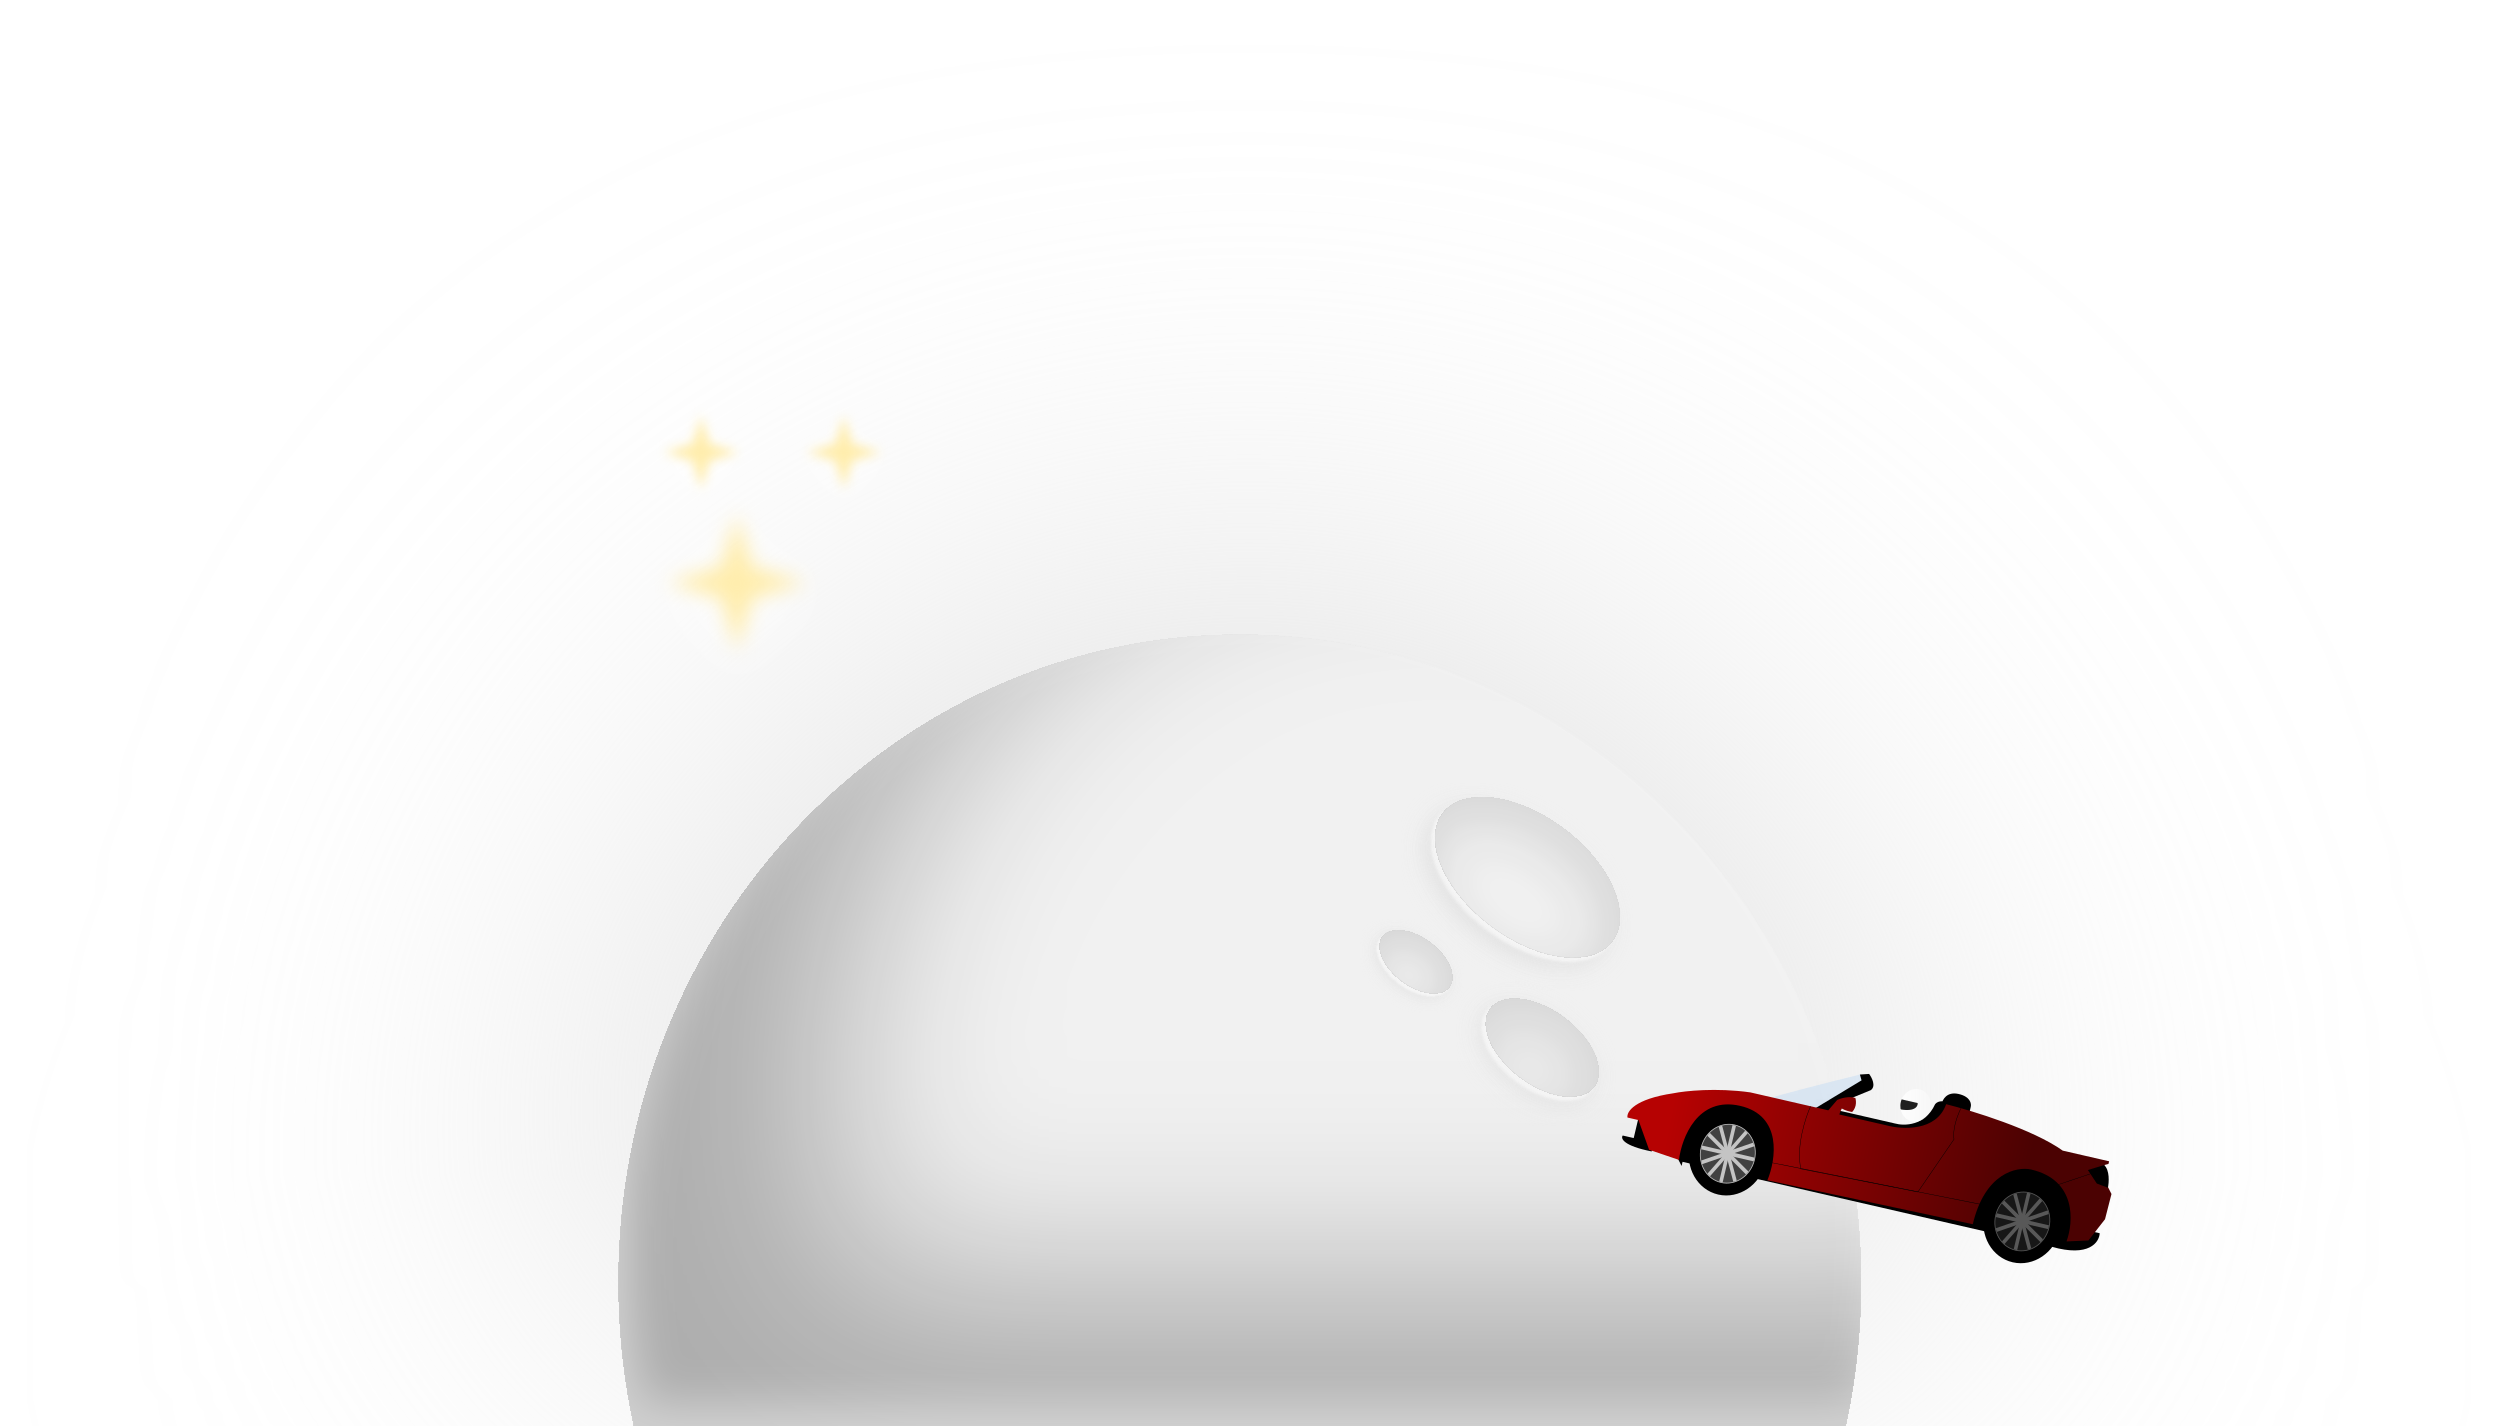
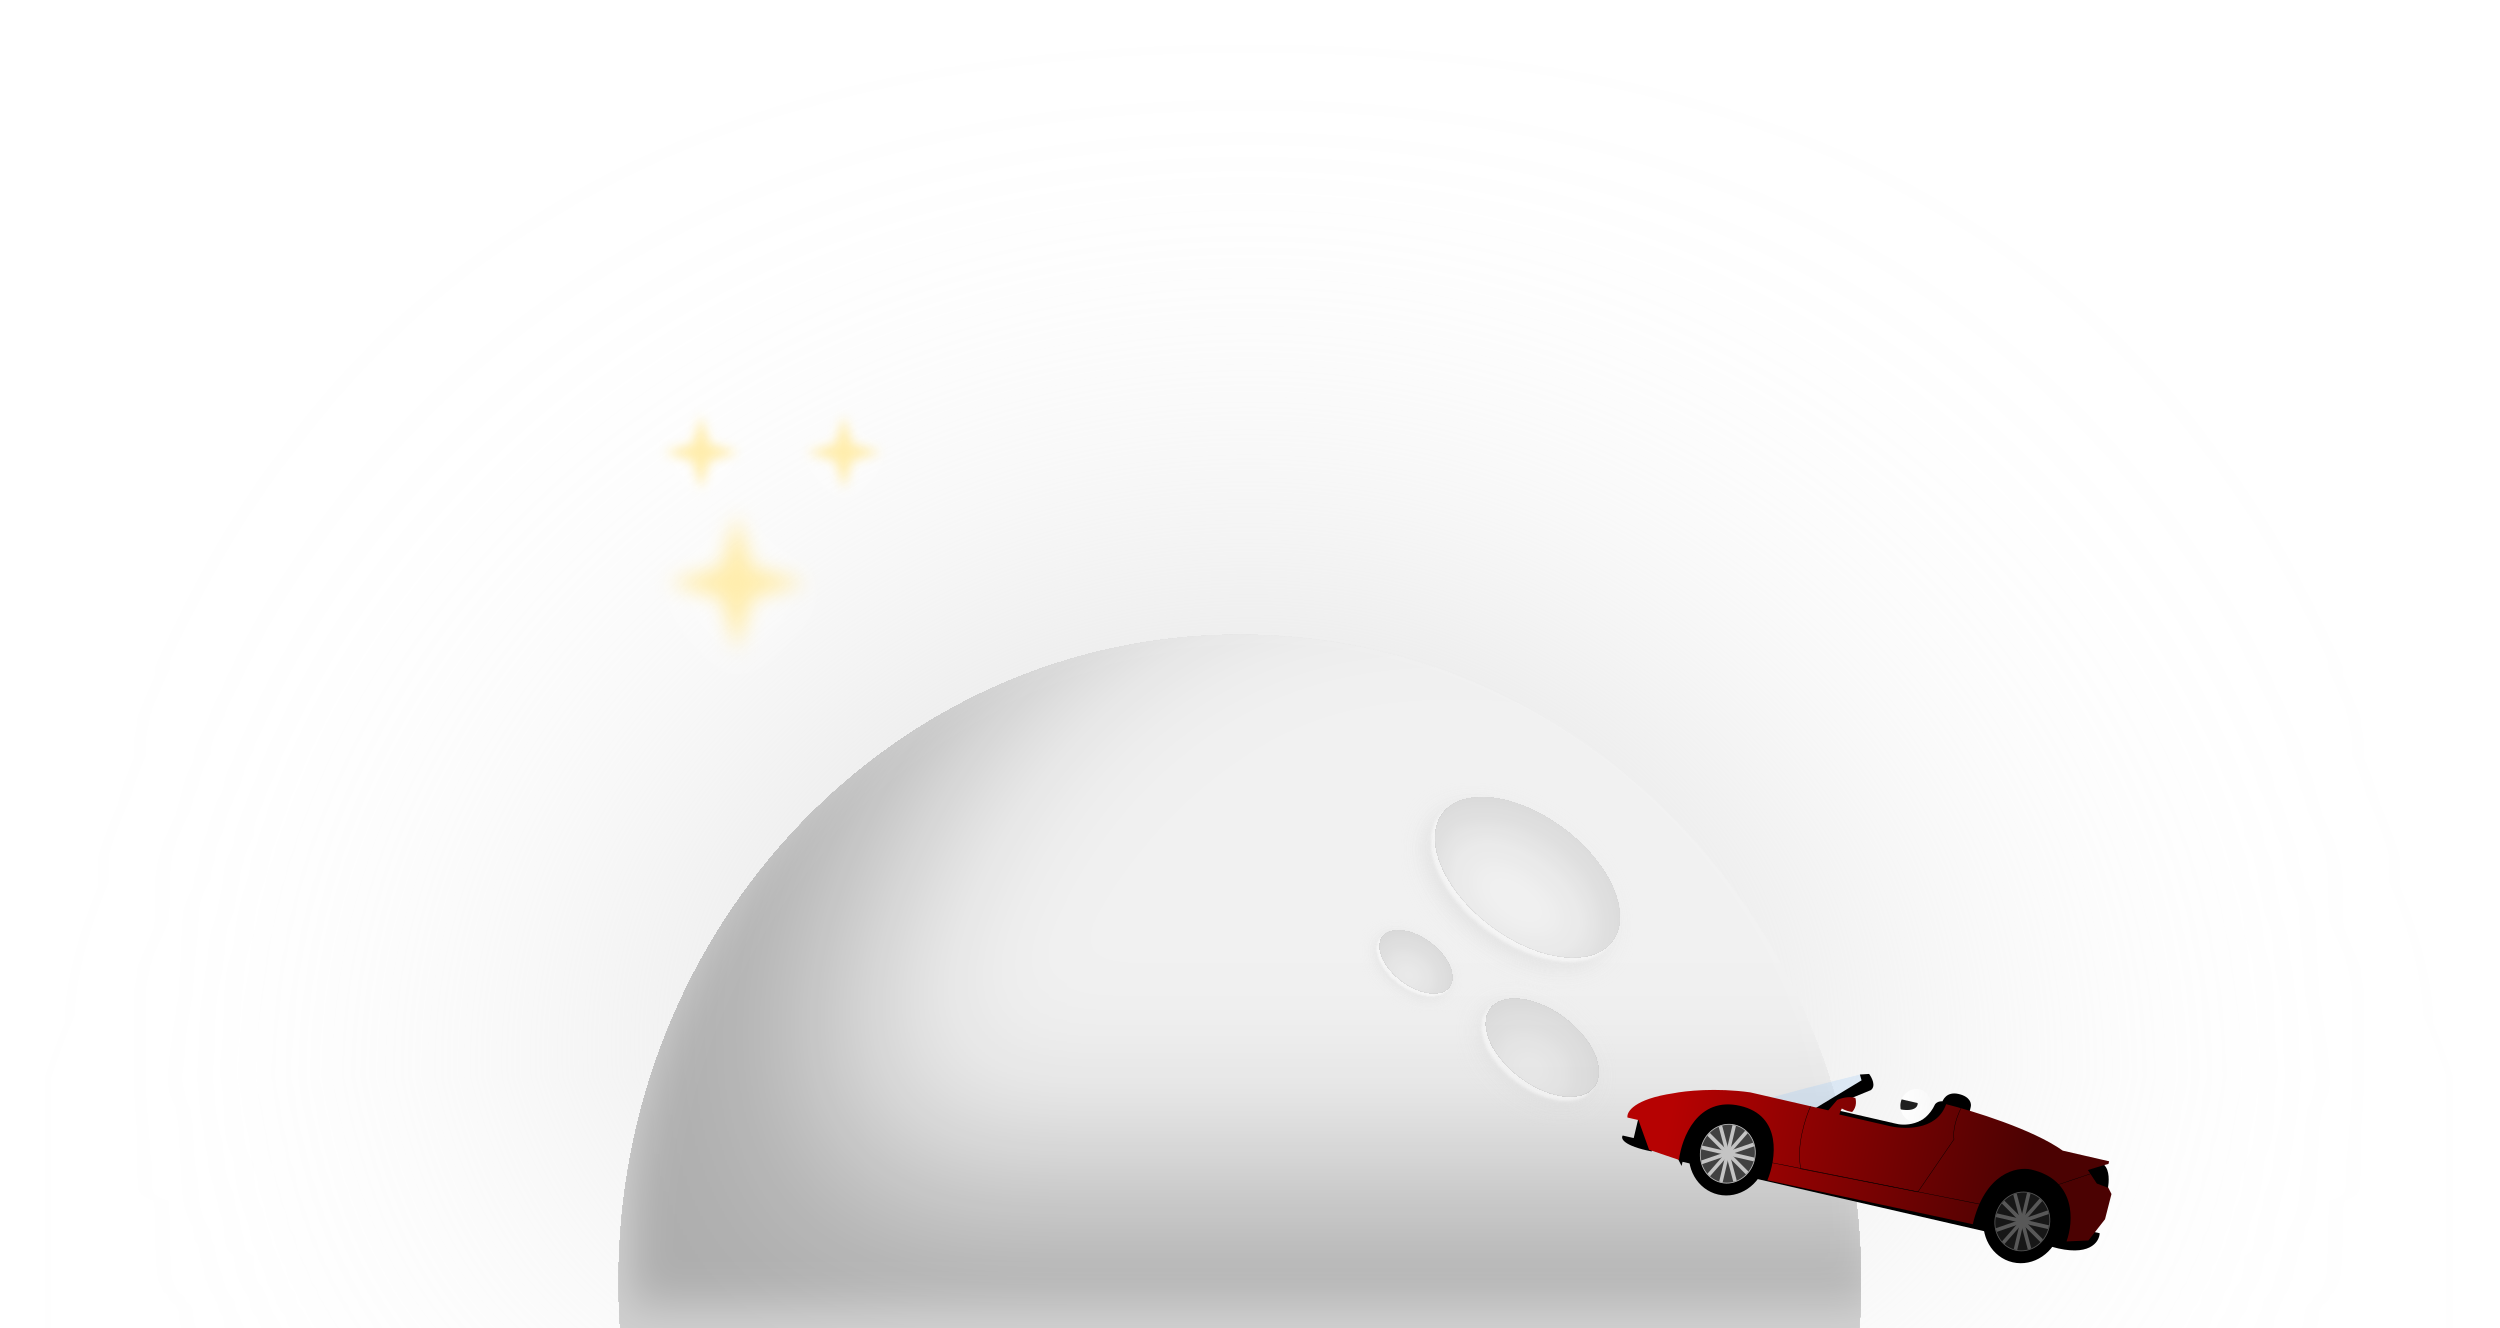
- <svg xmlns="http://www.w3.org/2000/svg" width="889" height="507" viewBox="0 0 889 507" fill="none">
+ <svg xmlns="http://www.w3.org/2000/svg" width="889" height="472" viewBox="0 0 889 472" fill="none">
  <g filter="url(#filter0_f_859_457)">
    <ellipse cx="444.132" cy="453.111" rx="212.737" ry="221.716" fill="#D5D5D5" />
  </g>
  <g filter="url(#filter1_ii_859_457)">
    <ellipse cx="440.875" cy="455.892" rx="220.874" ry="230.197" fill="#F1F1F1" />
  </g>
  <g opacity="0.85">
    <g opacity="0.93">
      <g filter="url(#filter2_f_859_457)">
        <ellipse cx="37.718" cy="21.578" rx="37.718" ry="21.578" transform="matrix(0.810038 0.586378 -0.554572 0.832136 520.906 275.369)" fill="#DCDCDC" />
      </g>
      <g filter="url(#filter3_di_859_457)">
        <ellipse cx="37.718" cy="21.578" rx="37.718" ry="21.578" transform="matrix(0.810038 0.586378 -0.554572 0.832136 524.577 271.909)" fill="#F4F4F4" />
      </g>
    </g>
    <g opacity="0.93">
      <g filter="url(#filter4_f_859_457)">
        <ellipse cx="23.039" cy="13.18" rx="23.039" ry="13.18" transform="matrix(0.810038 0.586378 -0.554572 0.832136 534.841 350.176)" fill="#DCDCDC" />
      </g>
      <g filter="url(#filter5_di_859_457)">
        <ellipse cx="23.039" cy="13.18" rx="23.039" ry="13.18" transform="matrix(0.810038 0.586378 -0.554572 0.832136 537.084 348.063)" fill="#F4F4F4" />
      </g>
    </g>
    <g opacity="0.93">
      <g filter="url(#filter6_f_859_457)">
        <ellipse cx="14.84" cy="8.49" rx="14.84" ry="8.49" transform="matrix(0.810038 0.586378 -0.554572 0.832136 494.764 327.617)" fill="#DCDCDC" />
      </g>
      <g filter="url(#filter7_di_859_457)">
        <ellipse cx="14.84" cy="8.49" rx="14.84" ry="8.49" transform="matrix(0.810038 0.586378 -0.554572 0.832136 496.208 326.255)" fill="#F4F4F4" />
      </g>
    </g>
  </g>
  <g filter="url(#filter8_df_859_457)">
    <path d="M261.997 182.758L267.592 201.652L286.724 207.177L267.592 212.703L261.997 231.596L256.402 212.703L237.27 207.177L256.402 201.652L261.997 182.758Z" fill="#FFEDAD" />
  </g>
  <g filter="url(#filter9_df_859_457)">
    <path d="M300.038 147.695L303.051 157.869L313.353 160.844L303.051 163.819L300.038 173.993L297.026 163.819L286.724 160.844L297.026 157.869L300.038 147.695Z" fill="#FFEDAD" />
  </g>
  <g filter="url(#filter10_df_859_457)">
    <path d="M249.317 147.695L252.329 157.869L262.631 160.844L252.329 163.819L249.317 173.993L246.304 163.819L236.002 160.844L246.304 157.869L249.317 147.695Z" fill="#FFEDAD" />
  </g>
  <path d="M746.654 438.546L744.273 437.998L742.287 435.022L738.698 419.078L700.944 402.835L693.161 392.517C690.411 390.799 688.639 391.929 688.097 392.708C684.556 400.422 677.071 400.445 673.77 399.492L653.538 394.837L649.442 406.881L636.598 395.98L616.029 390.473L606.19 392.668L598.602 395.962L596.743 412.202L597.967 414.616L598.313 413.145L729.57 443.338C742.863 447.171 746.498 441.74 746.654 438.546Z" fill="black" />
  <path d="M696.504 389.022C692.287 388.052 690.708 391.048 690.446 392.667L700.304 395.71L700.781 393.688C701.112 392.537 700.721 389.992 696.504 389.022Z" fill="black" />
  <path d="M629.644 390.503C631.588 389.555 651.611 384.509 661.38 382.104L663.326 384.49L660.632 387.553L652.36 391.465L646.816 394.453L629.644 390.503Z" fill="#92C6F7" fill-opacity="0.24" />
  <path d="M661.967 384.177L645.456 394.14L644.429 395.455L649.87 396.706L654.441 392.525L659.516 390.009L665.27 387.65C667.183 386.23 665.659 383.217 664.658 381.889L661.38 382.104L661.967 384.177Z" fill="black" />
  <path d="M580.948 404.692L582.552 397.89L586.633 398.829L587.882 404.931L587.352 409.46C577.217 407.439 576.253 404.84 577.037 403.793L580.948 404.692Z" fill="black" />
  <path d="M650.133 394.829L622.42 388.454C610.207 386.73 599.119 387.94 595.102 388.76C581.137 390.82 578.365 395.376 578.725 397.397L582.635 398.297L586.418 408.858L597.039 412.464C597.996 404.608 603.684 389.765 618.782 393.238C633.88 396.711 631.547 412.326 628.493 419.699L701.523 435.335C705.824 417.098 717.13 414.763 722.245 415.875C738.431 419.598 737.395 434.478 734.854 441.452L742.642 441.111L748.547 433.554L750.842 424.585L749.619 422.172C749.635 418.454 748.713 415.373 748.249 414.298L749.783 413.875L750 412.956L733.508 409.162C722.955 401.618 701.474 395.01 692.053 392.649C688.606 402.4 676.412 401.714 670.746 400.152L654.084 396.319C654.257 395.584 654.729 394.594 654.944 394.191C656.2 394.945 657.903 395.324 658.598 395.419C658.897 395.165 659.564 394.363 659.841 393.186C660.119 392.009 659.908 390.876 659.768 390.456C657.662 389.661 654.605 390.56 653.341 391.109L650.133 394.829Z" fill="url(#paint0_linear_859_457)" />
  <path d="M742.455 416.066L748.249 414.298C750.25 416.154 749.967 420.443 749.575 422.356L745.625 420.866L742.455 416.066Z" fill="black" />
  <ellipse cx="13.783" cy="14.922" rx="13.783" ry="14.922" transform="matrix(0.974549 0.224175 -0.229565 0.973293 709.137 416.736)" fill="black" />
  <path d="M721.556 424.118C726.798 425.324 729.946 430.889 728.616 436.527C727.286 442.166 721.972 445.784 716.731 444.578C711.489 443.373 708.341 437.808 709.671 432.169C711.001 426.531 716.315 422.913 721.556 424.118Z" fill="#171717" stroke="#555555" stroke-width="0.296" />
  <mask id="mask0_859_457" style="mask-type:alpha" maskUnits="userSpaceOnUse" x="709" y="424" width="20" height="21">
    <ellipse cx="9.571" cy="10.363" rx="9.571" ry="10.363" transform="matrix(0.974549 0.224175 -0.229565 0.973293 712.195 422.117)" fill="#828282" />
  </mask>
  <g mask="url(#mask0_859_457)">
    <rect width="20.3" height="1.374" transform="matrix(0.974549 0.224175 -0.229565 0.973293 709.351 431.3)" fill="#585858" />
    <rect width="21.978" height="1.269" transform="matrix(0.229565 -0.973293 0.974549 0.224175 715.943 444.797)" fill="#585858" />
    <rect width="20.732" height="1.348" transform="matrix(0.948064 -0.325805 0.255996 0.964298 709.083 436.972)" fill="#585858" />
    <rect width="21.571" height="1.296" transform="matrix(-0.255996 -0.964298 0.948064 -0.325806 721.23 444.856)" fill="#585858" />
    <rect width="21.571" height="1.296" transform="matrix(0.661123 -0.753333 0.704701 0.70599 711.496 441.913)" fill="#585858" />
    <rect width="20.732" height="1.348" transform="matrix(-0.704701 -0.70599 0.661123 -0.753333 725.942 442.071)" fill="#585858" />
  </g>
  <ellipse cx="13.783" cy="14.922" rx="13.783" ry="14.922" transform="matrix(0.974549 0.224175 -0.229565 0.973293 604.403 392.644)" fill="black" />
  <path d="M616.823 400.028C622.064 401.234 625.212 406.798 623.882 412.437C622.552 418.076 617.239 421.694 611.997 420.488C606.755 419.282 603.607 413.718 604.937 408.079C606.268 402.44 611.581 398.822 616.823 400.028Z" fill="#414141" stroke="#BABABA" stroke-width="0.296" />
  <mask id="mask1_859_457" style="mask-type:alpha" maskUnits="userSpaceOnUse" x="604" y="399" width="21" height="22">
    <ellipse cx="9.571" cy="10.363" rx="9.571" ry="10.363" transform="matrix(0.974549 0.224175 -0.229565 0.973293 607.461 398.027)" fill="#828282" />
  </mask>
  <g mask="url(#mask1_859_457)">
    <rect width="20.3" height="1.374" transform="matrix(0.974549 0.224175 -0.229565 0.973293 604.617 407.209)" fill="#C4C4C4" />
    <rect width="21.978" height="1.269" transform="matrix(0.229565 -0.973293 0.974549 0.224175 611.209 420.706)" fill="#C4C4C4" />
    <rect width="20.732" height="1.348" transform="matrix(0.948064 -0.325805 0.255996 0.964298 604.349 412.88)" fill="#C4C4C4" />
    <rect width="21.571" height="1.296" transform="matrix(-0.255996 -0.964298 0.948064 -0.325806 616.497 420.764)" fill="#C4C4C4" />
    <rect width="21.571" height="1.296" transform="matrix(0.661123 -0.753333 0.704701 0.70599 606.764 417.82)" fill="#C4C4C4" />
    <rect width="20.732" height="1.348" transform="matrix(-0.704701 -0.70599 0.661123 -0.753333 621.211 417.979)" fill="#C4C4C4" />
  </g>
  <path d="M629.798 413.41L705.298 428.451" stroke="black" stroke-width="0.148" />
  <path d="M643.843 393.381C641.967 397.536 638.648 407.808 640.383 415.65L682.002 423.866L694.85 405.114C694.53 403.684 694.628 399.365 697.581 393.532" stroke="black" stroke-width="0.148" />
  <path d="M743.982 417.192L731.326 421.452" stroke="black" stroke-width="0.148" />
  <ellipse cx="5.408" cy="5.856" rx="5.408" ry="5.856" transform="matrix(0.974549 0.224175 -0.229565 0.973293 677.276 386.148)" fill="url(#paint1_linear_859_457)" />
  <mask id="mask2_859_457" style="mask-type:alpha" maskUnits="userSpaceOnUse" x="675" y="387" width="12" height="12">
    <ellipse cx="5.408" cy="5.856" rx="5.408" ry="5.856" transform="matrix(0.974549 0.224175 -0.229565 0.973293 677.275 386.148)" fill="#C4C4C4" />
  </mask>
  <g mask="url(#mask2_859_457)">
    <path d="M681.928 392.258L675.467 390.772L674.644 394.265C680.764 395.673 682.05 393.514 681.928 392.258Z" fill="#1F1F1F" />
  </g>
  <defs>
    <filter id="filter0_f_859_457" x="1.52588e-05" y="-0" width="888.264" height="906.223" filterUnits="userSpaceOnUse" color-interpolation-filters="sRGB">
      <feFlood flood-opacity="0" result="BackgroundImageFix" />
      <feBlend mode="normal" in="SourceGraphic" in2="BackgroundImageFix" result="shape" />
      <feGaussianBlur stdDeviation="115.698" result="effect1_foregroundBlur_859_457" />
    </filter>
    <filter id="filter1_ii_859_457" x="220.001" y="171.979" width="501.749" height="514.11" filterUnits="userSpaceOnUse" color-interpolation-filters="sRGB">
      <feFlood flood-opacity="0" result="BackgroundImageFix" />
      <feBlend mode="normal" in="SourceGraphic" in2="BackgroundImageFix" result="shape" />
      <feColorMatrix in="SourceAlpha" type="matrix" values="0 0 0 0 0 0 0 0 0 0 0 0 0 0 0 0 0 0 127 0" result="hardAlpha" />
      <feMorphology radius="9" operator="dilate" in="SourceAlpha" result="effect1_innerShadow_859_457" />
      <feOffset dx="77.132" dy="-53.717" />
      <feGaussianBlur stdDeviation="34.5" />
      <feComposite in2="hardAlpha" operator="arithmetic" k2="-1" k3="1" />
      <feColorMatrix type="matrix" values="0 0 0 0 0 0 0 0 0 0 0 0 0 0 0 0 0 0 0.28 0" />
      <feBlend mode="normal" in2="shape" result="effect1_innerShadow_859_457" />
      <feColorMatrix in="SourceAlpha" type="matrix" values="0 0 0 0 0 0 0 0 0 0 0 0 0 0 0 0 0 0 127 0" result="hardAlpha" />
      <feOffset dx="4.132" dy="-8.264" />
      <feGaussianBlur stdDeviation="7.575" />
      <feComposite in2="hardAlpha" operator="arithmetic" k2="-1" k3="1" />
      <feColorMatrix type="matrix" values="0 0 0 0 1 0 0 0 0 1 0 0 0 0 1 0 0 0 0.41 0" />
      <feBlend mode="normal" in2="effect1_innerShadow_859_457" result="effect2_innerShadow_859_457" />
    </filter>
    <filter id="filter2_f_859_457" x="498.406" y="278.689" width="82.172" height="73.506" filterUnits="userSpaceOnUse" color-interpolation-filters="sRGB">
      <feFlood flood-opacity="0" result="BackgroundImageFix" />
      <feBlend mode="normal" in="SourceGraphic" in2="BackgroundImageFix" result="shape" />
      <feGaussianBlur stdDeviation="4.132" result="effect1_foregroundBlur_859_457" />
    </filter>
    <filter id="filter3_di_859_457" x="506.21" y="283.493" width="69.776" height="65.242" filterUnits="userSpaceOnUse" color-interpolation-filters="sRGB">
      <feFlood flood-opacity="0" result="BackgroundImageFix" />
      <feColorMatrix in="SourceAlpha" type="matrix" values="0 0 0 0 0 0 0 0 0 0 0 0 0 0 0 0 0 0 127 0" result="hardAlpha" />
      <feOffset dx="-1.377" dy="1.377" />
      <feGaussianBlur stdDeviation="0.689" />
      <feComposite in2="hardAlpha" operator="out" />
      <feColorMatrix type="matrix" values="0 0 0 0 1 0 0 0 0 1 0 0 0 0 1 0 0 0 0.69 0" />
      <feBlend mode="normal" in2="BackgroundImageFix" result="effect1_dropShadow_859_457" />
      <feBlend mode="normal" in="SourceGraphic" in2="effect1_dropShadow_859_457" result="shape" />
      <feColorMatrix in="SourceAlpha" type="matrix" values="0 0 0 0 0 0 0 0 0 0 0 0 0 0 0 0 0 0 127 0" result="hardAlpha" />
      <feOffset dx="-4.132" dy="8.264" />
      <feGaussianBlur stdDeviation="12.396" />
      <feComposite in2="hardAlpha" operator="arithmetic" k2="-1" k3="1" />
      <feColorMatrix type="matrix" values="0 0 0 0 0 0 0 0 0 0 0 0 0 0 0 0 0 0 0.15 0" />
      <feBlend mode="normal" in2="shape" result="effect2_innerShadow_859_457" />
    </filter>
    <filter id="filter4_f_859_457" x="517.882" y="348.988" width="56.625" height="51.332" filterUnits="userSpaceOnUse" color-interpolation-filters="sRGB">
      <feFlood flood-opacity="0" result="BackgroundImageFix" />
      <feBlend mode="normal" in="SourceGraphic" in2="BackgroundImageFix" result="shape" />
      <feGaussianBlur stdDeviation="4.132" result="effect1_foregroundBlur_859_457" />
    </filter>
    <filter id="filter5_di_859_457" x="524.257" y="355.139" width="44.228" height="43.068" filterUnits="userSpaceOnUse" color-interpolation-filters="sRGB">
      <feFlood flood-opacity="0" result="BackgroundImageFix" />
      <feColorMatrix in="SourceAlpha" type="matrix" values="0 0 0 0 0 0 0 0 0 0 0 0 0 0 0 0 0 0 127 0" result="hardAlpha" />
      <feOffset dx="-1.377" dy="1.377" />
      <feGaussianBlur stdDeviation="0.689" />
      <feComposite in2="hardAlpha" operator="out" />
      <feColorMatrix type="matrix" values="0 0 0 0 1 0 0 0 0 1 0 0 0 0 1 0 0 0 0.69 0" />
      <feBlend mode="normal" in2="BackgroundImageFix" result="effect1_dropShadow_859_457" />
      <feBlend mode="normal" in="SourceGraphic" in2="effect1_dropShadow_859_457" result="shape" />
      <feColorMatrix in="SourceAlpha" type="matrix" values="0 0 0 0 0 0 0 0 0 0 0 0 0 0 0 0 0 0 127 0" result="hardAlpha" />
      <feOffset dx="-4.132" dy="8.264" />
      <feGaussianBlur stdDeviation="12.396" />
      <feComposite in2="hardAlpha" operator="arithmetic" k2="-1" k3="1" />
      <feColorMatrix type="matrix" values="0 0 0 0 0 0 0 0 0 0 0 0 0 0 0 0 0 0 0.15 0" />
      <feBlend mode="normal" in2="shape" result="effect2_innerShadow_859_457" />
    </filter>
    <filter id="filter6_f_859_457" x="483.84" y="326.851" width="36.474" height="33.065" filterUnits="userSpaceOnUse" color-interpolation-filters="sRGB">
      <feFlood flood-opacity="0" result="BackgroundImageFix" />
      <feBlend mode="normal" in="SourceGraphic" in2="BackgroundImageFix" result="shape" />
      <feGaussianBlur stdDeviation="2.662" result="effect1_foregroundBlur_859_457" />
    </filter>
    <filter id="filter7_di_859_457" x="487.946" y="330.812" width="28.489" height="27.742" filterUnits="userSpaceOnUse" color-interpolation-filters="sRGB">
      <feFlood flood-opacity="0" result="BackgroundImageFix" />
      <feColorMatrix in="SourceAlpha" type="matrix" values="0 0 0 0 0 0 0 0 0 0 0 0 0 0 0 0 0 0 127 0" result="hardAlpha" />
      <feOffset dx="-0.887" dy="0.887" />
      <feGaussianBlur stdDeviation="0.444" />
      <feComposite in2="hardAlpha" operator="out" />
      <feColorMatrix type="matrix" values="0 0 0 0 1 0 0 0 0 1 0 0 0 0 1 0 0 0 0.69 0" />
      <feBlend mode="normal" in2="BackgroundImageFix" result="effect1_dropShadow_859_457" />
      <feBlend mode="normal" in="SourceGraphic" in2="effect1_dropShadow_859_457" result="shape" />
      <feColorMatrix in="SourceAlpha" type="matrix" values="0 0 0 0 0 0 0 0 0 0 0 0 0 0 0 0 0 0 127 0" result="hardAlpha" />
      <feOffset dx="-2.662" dy="5.323" />
      <feGaussianBlur stdDeviation="7.985" />
      <feComposite in2="hardAlpha" operator="arithmetic" k2="-1" k3="1" />
      <feColorMatrix type="matrix" values="0 0 0 0 0 0 0 0 0 0 0 0 0 0 0 0 0 0 0.15 0" />
      <feBlend mode="normal" in2="shape" result="effect2_innerShadow_859_457" />
    </filter>
    <filter id="filter8_df_859_457" x="220.094" y="170.163" width="83.805" height="83.19" filterUnits="userSpaceOnUse" color-interpolation-filters="sRGB">
      <feFlood flood-opacity="0" result="BackgroundImageFix" />
      <feColorMatrix in="SourceAlpha" type="matrix" values="0 0 0 0 0 0 0 0 0 0 0 0 0 0 0 0 0 0 127 0" result="hardAlpha" />
      <feOffset dy="4.58" />
      <feGaussianBlur stdDeviation="8.588" />
      <feComposite in2="hardAlpha" operator="out" />
      <feColorMatrix type="matrix" values="0 0 0 0 1 0 0 0 0 1 0 0 0 0 1 0 0 0 1 0" />
      <feBlend mode="normal" in2="BackgroundImageFix" result="effect1_dropShadow_859_457" />
      <feBlend mode="normal" in="SourceGraphic" in2="effect1_dropShadow_859_457" result="shape" />
      <feGaussianBlur stdDeviation="3.435" result="effect2_foregroundBlur_859_457" />
    </filter>
    <filter id="filter9_df_859_457" x="277.475" y="140.913" width="45.126" height="44.794" filterUnits="userSpaceOnUse" color-interpolation-filters="sRGB">
      <feFlood flood-opacity="0" result="BackgroundImageFix" />
      <feColorMatrix in="SourceAlpha" type="matrix" values="0 0 0 0 0 0 0 0 0 0 0 0 0 0 0 0 0 0 127 0" result="hardAlpha" />
      <feOffset dy="2.466" />
      <feGaussianBlur stdDeviation="4.624" />
      <feComposite in2="hardAlpha" operator="out" />
      <feColorMatrix type="matrix" values="0 0 0 0 1 0 0 0 0 1 0 0 0 0 1 0 0 0 1 0" />
      <feBlend mode="normal" in2="BackgroundImageFix" result="effect1_dropShadow_859_457" />
      <feBlend mode="normal" in="SourceGraphic" in2="effect1_dropShadow_859_457" result="shape" />
      <feGaussianBlur stdDeviation="1.85" result="effect2_foregroundBlur_859_457" />
    </filter>
    <filter id="filter10_df_859_457" x="226.754" y="140.913" width="45.126" height="44.794" filterUnits="userSpaceOnUse" color-interpolation-filters="sRGB">
      <feFlood flood-opacity="0" result="BackgroundImageFix" />
      <feColorMatrix in="SourceAlpha" type="matrix" values="0 0 0 0 0 0 0 0 0 0 0 0 0 0 0 0 0 0 127 0" result="hardAlpha" />
      <feOffset dy="2.466" />
      <feGaussianBlur stdDeviation="4.624" />
      <feComposite in2="hardAlpha" operator="out" />
      <feColorMatrix type="matrix" values="0 0 0 0 1 0 0 0 0 1 0 0 0 0 1 0 0 0 1 0" />
      <feBlend mode="normal" in2="BackgroundImageFix" result="effect1_dropShadow_859_457" />
      <feBlend mode="normal" in="SourceGraphic" in2="effect1_dropShadow_859_457" result="shape" />
      <feGaussianBlur stdDeviation="1.85" result="effect2_foregroundBlur_859_457" />
    </filter>
    <linearGradient id="paint0_linear_859_457" x1="593.428" y1="399.273" x2="719.796" y2="424.114" gradientUnits="userSpaceOnUse">
      <stop stop-color="#B60202" />
      <stop offset="1" stop-color="#4B0202" />
    </linearGradient>
    <linearGradient id="paint1_linear_859_457" x1="-1.301" y1="7.631" x2="14.46" y2="4.24" gradientUnits="userSpaceOnUse">
      <stop stop-color="white" />
      <stop offset="1" stop-color="white" stop-opacity="0" />
    </linearGradient>
  </defs>
</svg>
